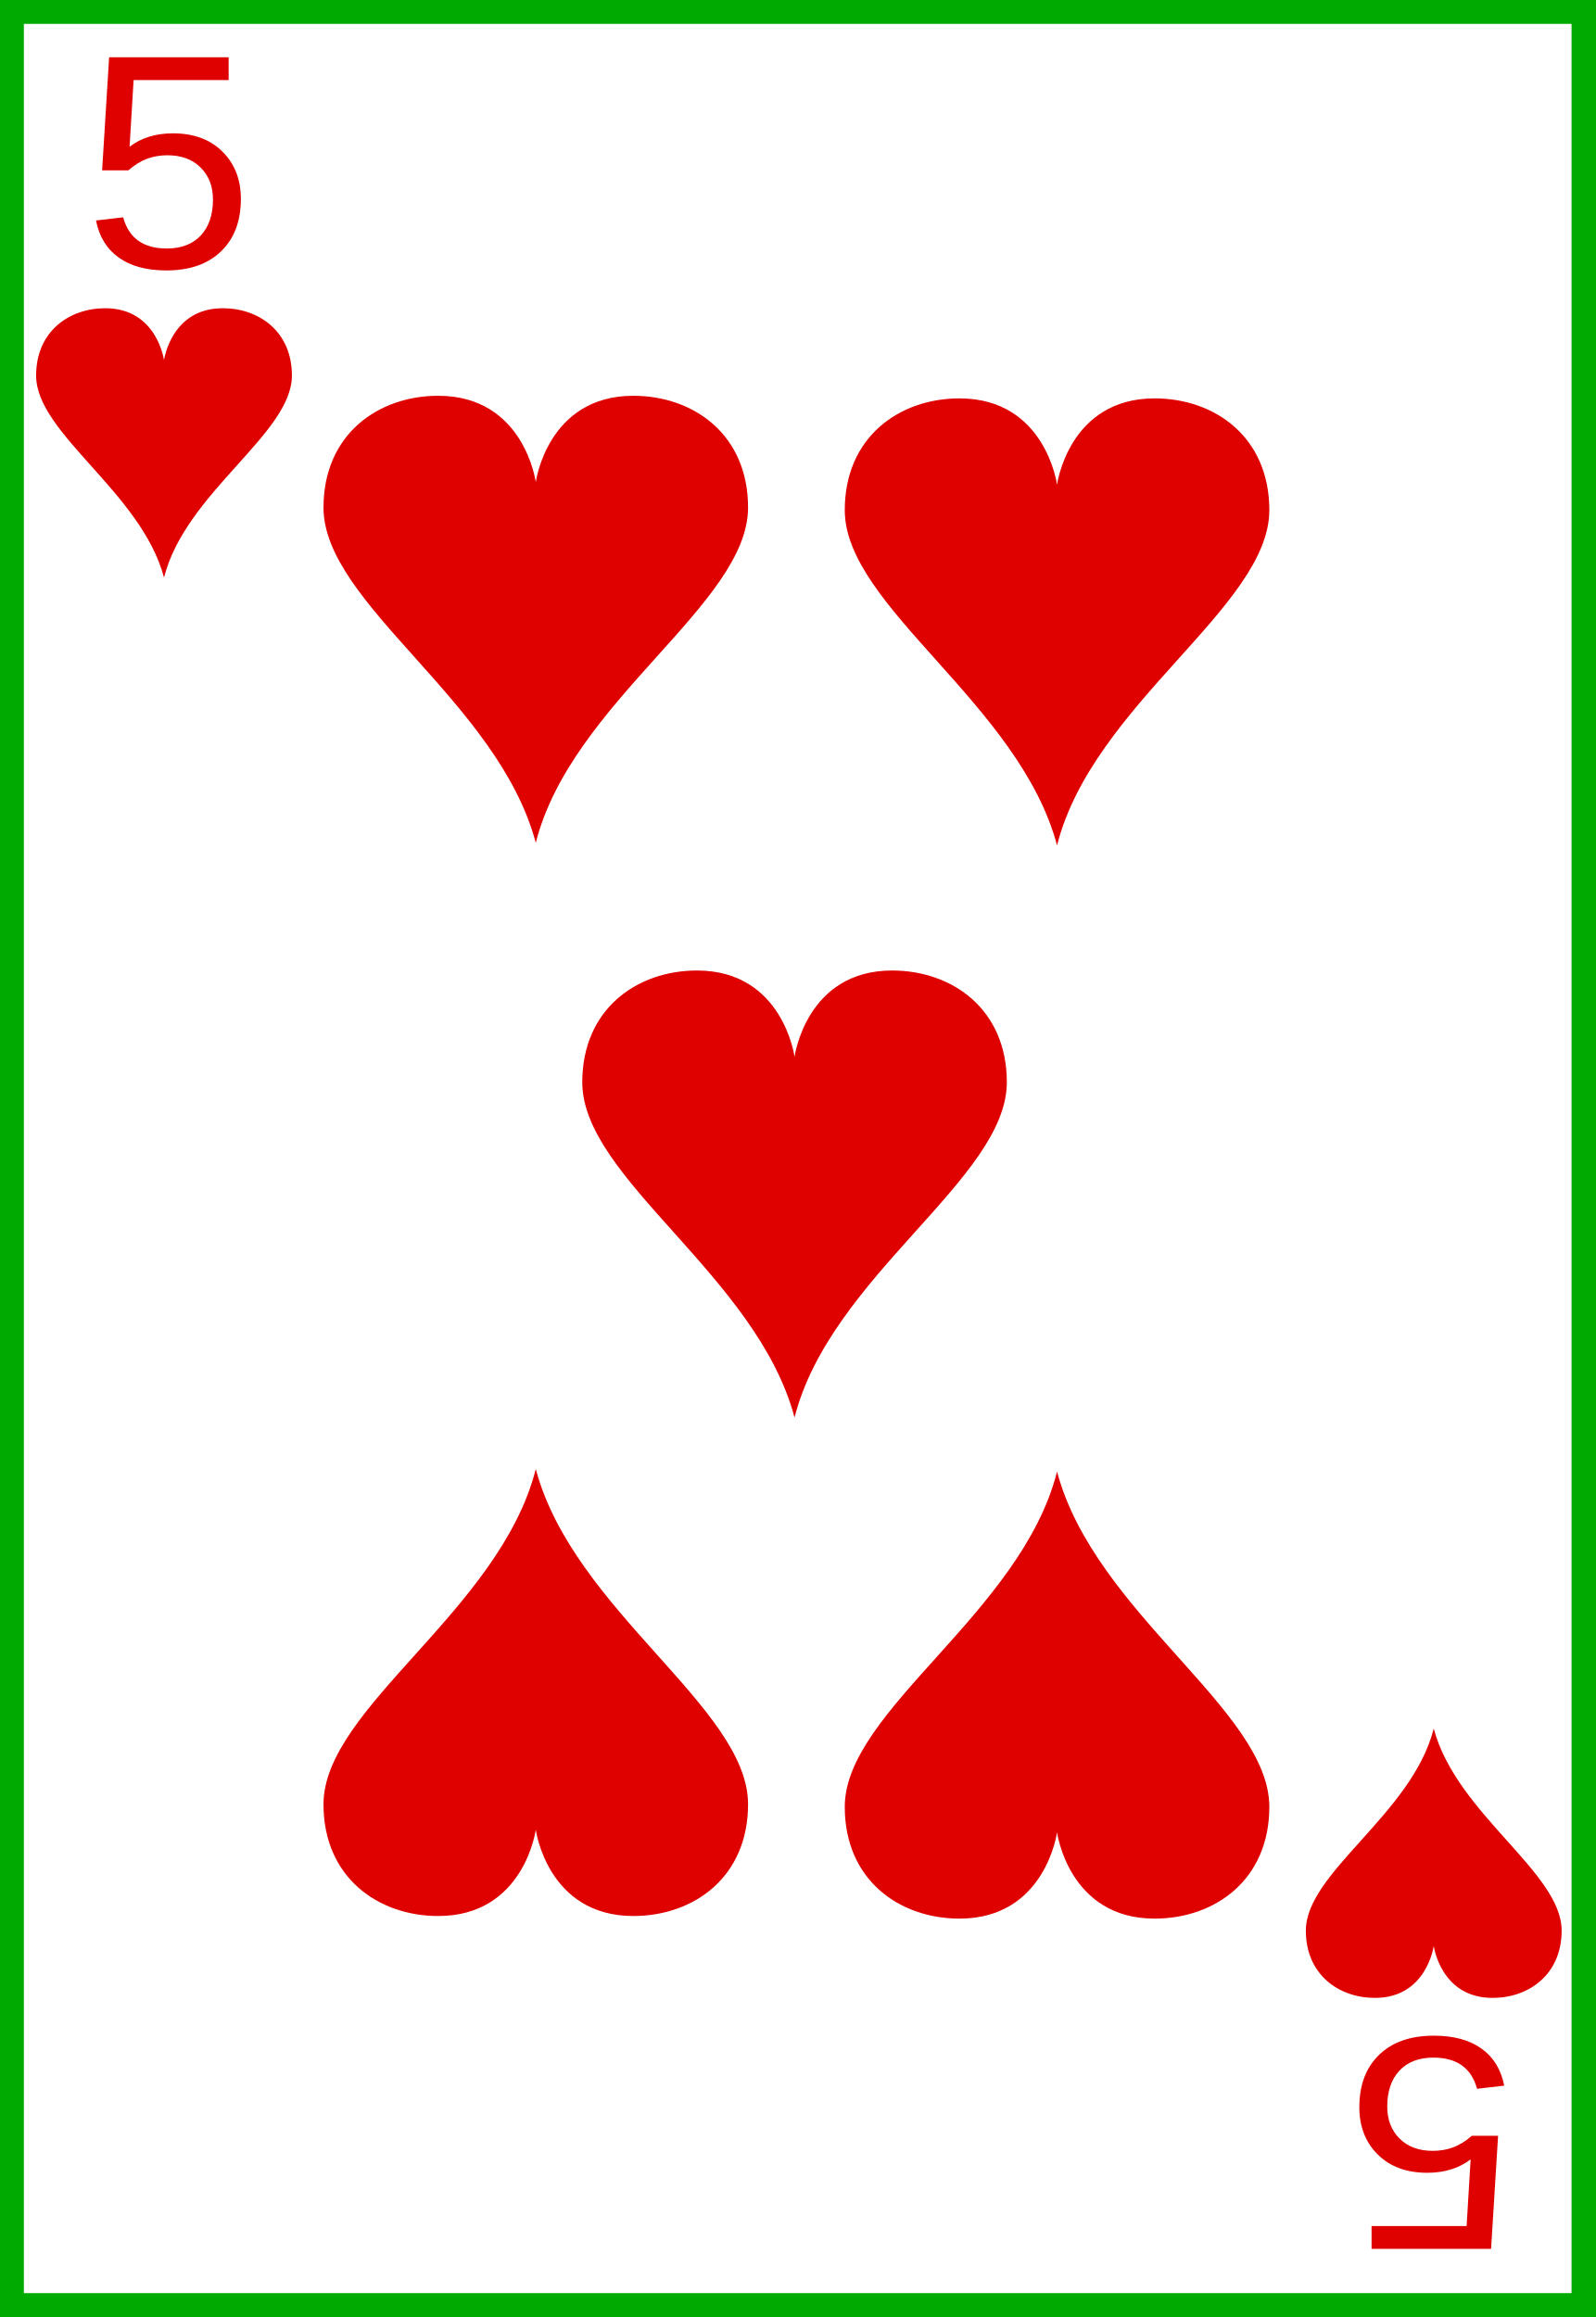
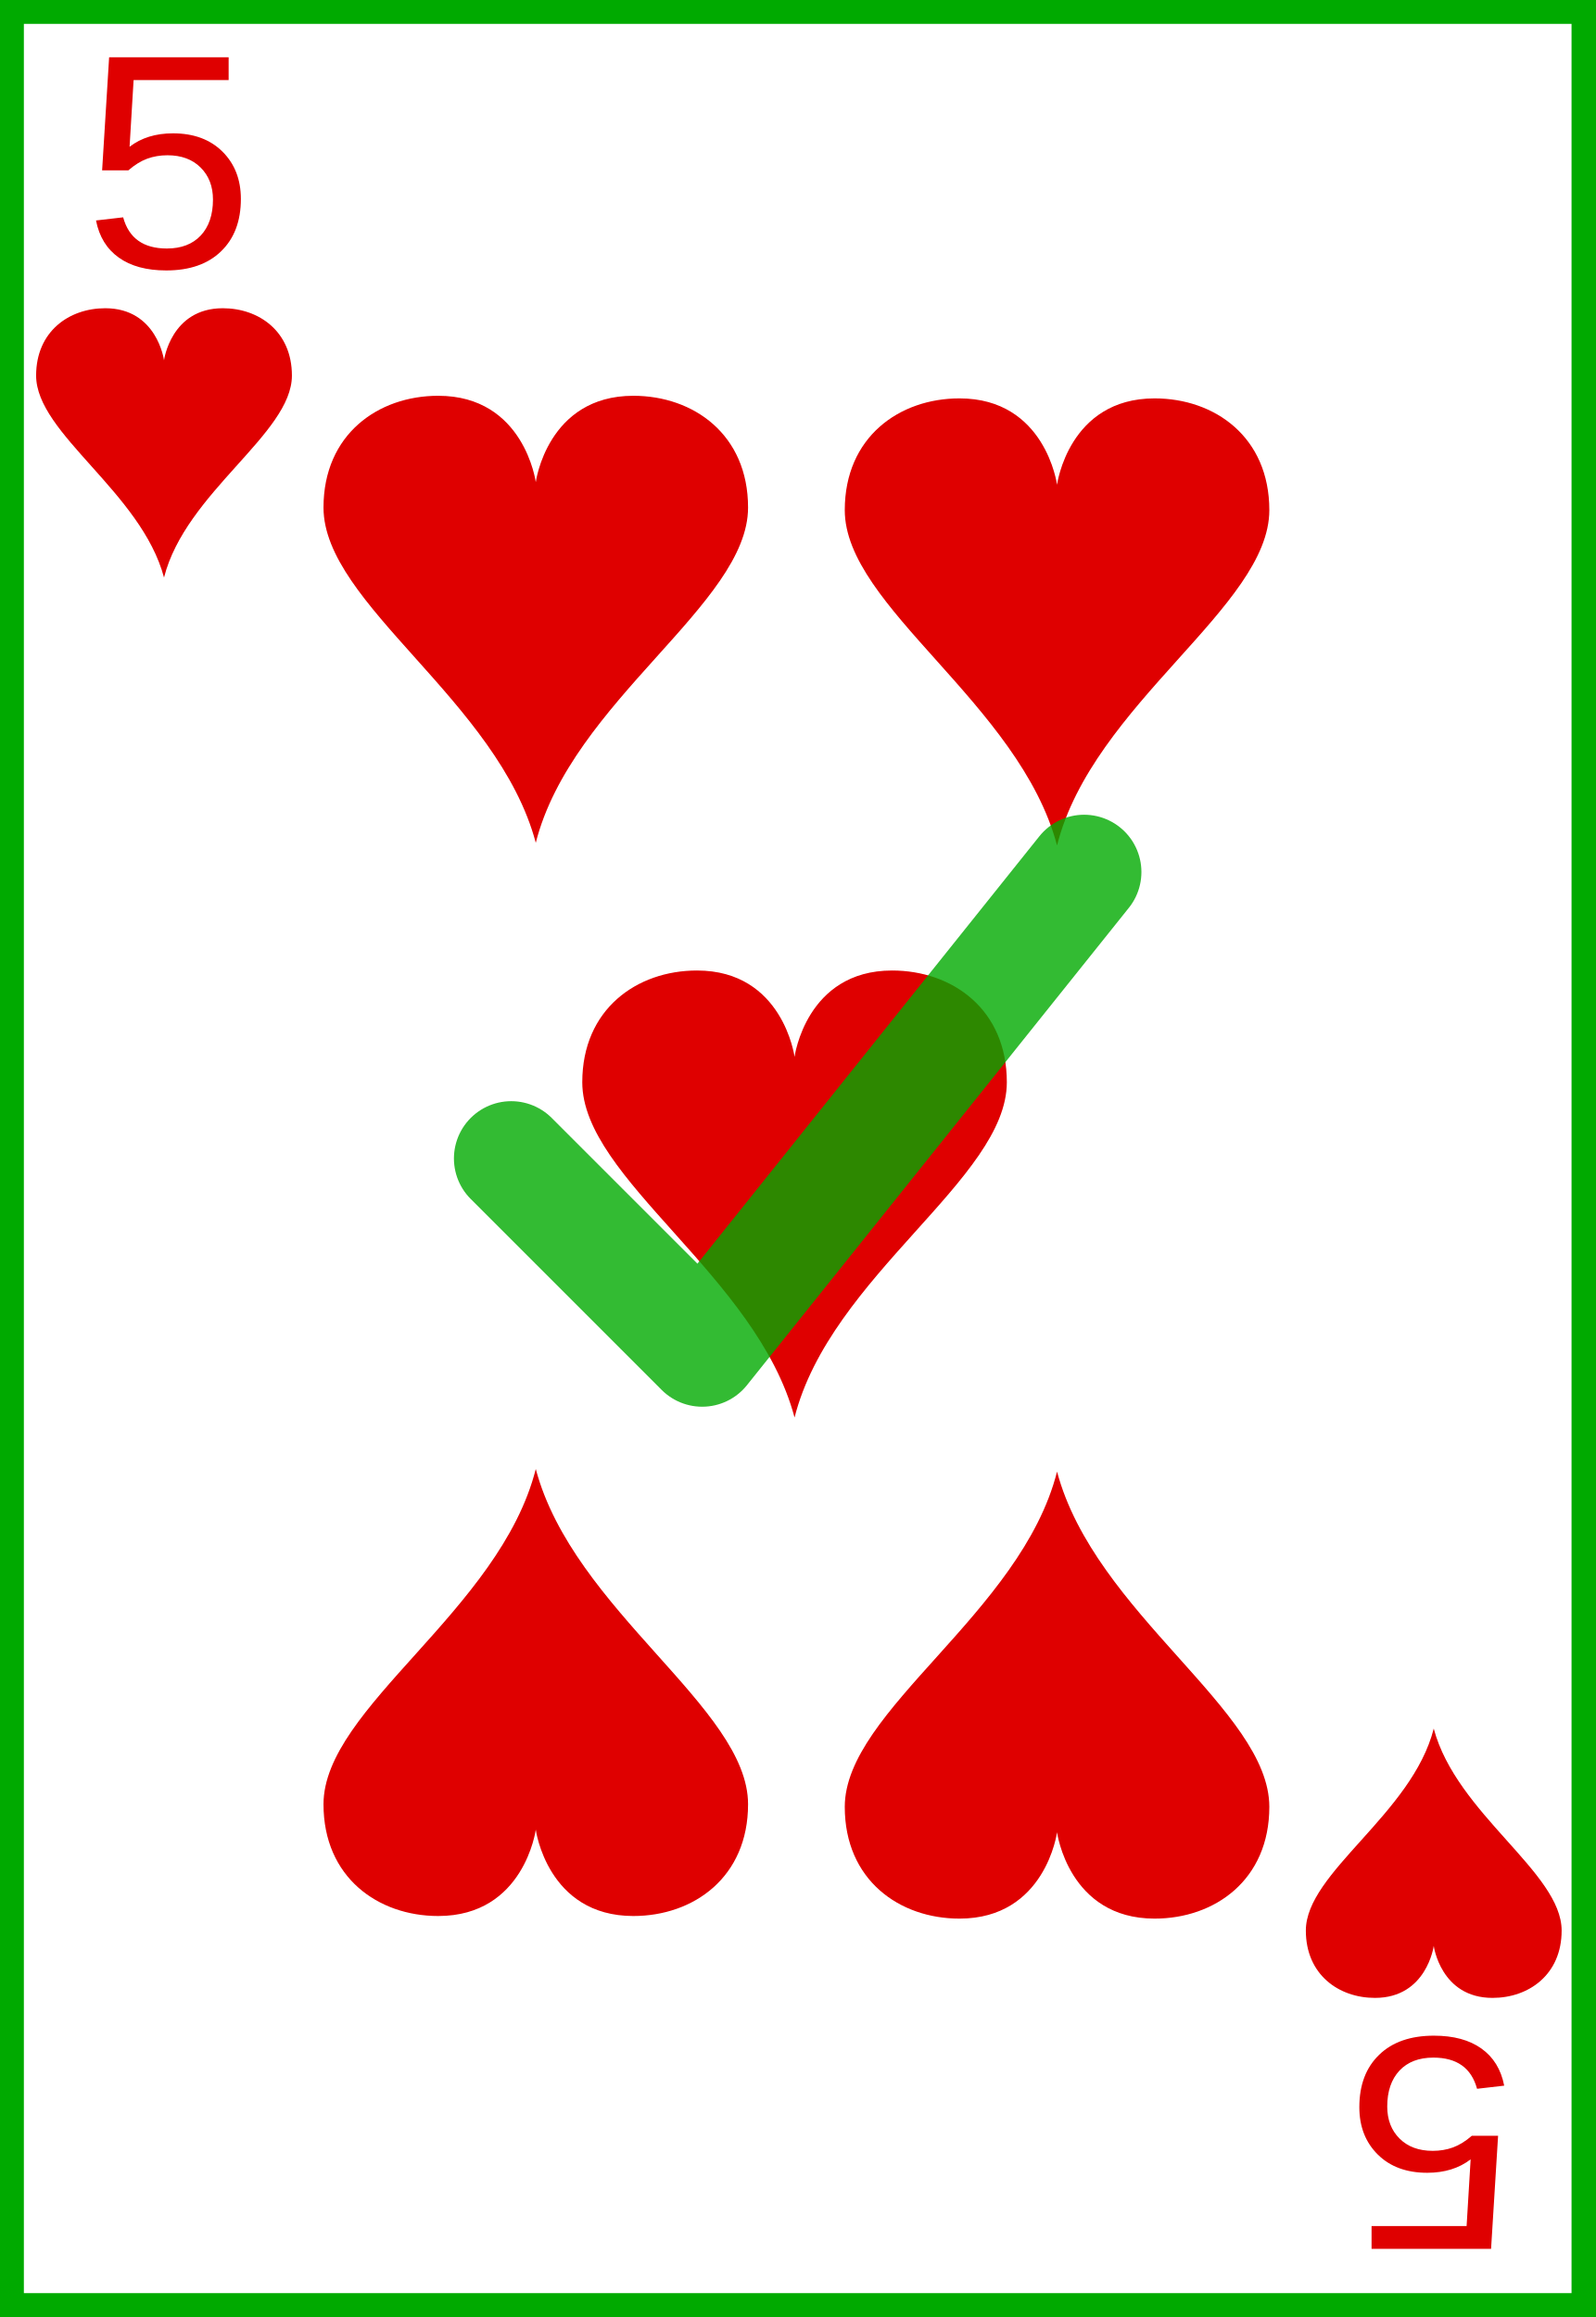
<svg xmlns="http://www.w3.org/2000/svg" xmlns:xlink="http://www.w3.org/1999/xlink" width="167.087pt" height="242.667pt" viewBox="0 0 167.087 242.667" xml:space="preserve" id="svg2" version="1.1">
  <defs id="defs41">
    <radialGradient xlink:href="#linearGradient3773" id="radialGradient3781" cx="-0.158" cy="-8.835" fx="-0.158" fy="-8.835" r="8" gradientTransform="matrix(-1.584269,-0.02349808,0.03071979,-2.477574,-0.2485638,-26.71351)" gradientUnits="userSpaceOnUse" />
    <linearGradient id="linearGradient3773">
      <stop style="stop-color:#000000;stop-opacity:1;" offset="0" id="stop3775" />
      <stop style="stop-color:#000000;stop-opacity:0.649;" offset="1" id="stop3777" />
    </linearGradient>
    <radialGradient xlink:href="#linearGradient3773" id="radialGradient3957" cx="-0.158" cy="-8.835" fx="-0.158" fy="-8.835" r="8" gradientTransform="matrix(-1.584269,-0.02349808,0.03071979,-2.477574,-0.2485638,-26.71351)" gradientUnits="userSpaceOnUse" />
    <linearGradient id="linearGradient3959">
      <stop style="stop-color:#000000;stop-opacity:1;" offset="0" id="stop3961" />
      <stop style="stop-color:#000000;stop-opacity:0.649;" offset="1" id="stop3963" />
    </linearGradient>
    <radialGradient r="81.903" fy="509.476" fx="168.025" cy="509.476" cx="168.025" gradientTransform="matrix(1.25656,-0.7774064,0.3366382,0.5361257,-221.2021,359.2426)" gradientUnits="userSpaceOnUse" id="radialGradient3975" xlink:href="#linearGradient3784-4" />
    <linearGradient id="linearGradient3784-4">
      <stop style="stop-color:#ffffff;stop-opacity:0.435;" offset="0" id="stop3786-8" />
      <stop style="stop-color:#000000;stop-opacity:0;" offset="1" id="stop3788-6" />
    </linearGradient>
    <radialGradient xlink:href="#linearGradient3784-4-5" id="radialGradient3929" gradientUnits="userSpaceOnUse" gradientTransform="matrix(1.25656,-0.7774064,0.3366382,0.5361257,-221.2021,359.2426)" cx="168.025" cy="509.476" fx="168.025" fy="509.476" r="81.903" />
    <linearGradient id="linearGradient3784-4-5">
      <stop style="stop-color:#ffffff;stop-opacity:0.489;" offset="0" id="stop3786-8-0" />
      <stop style="stop-color:#000000;stop-opacity:0;" offset="1" id="stop3788-6-3" />
    </linearGradient>
    <radialGradient xlink:href="#linearGradient3784-4-1" id="radialGradient3927" gradientUnits="userSpaceOnUse" gradientTransform="matrix(1.25656,-0.7774064,0.3366382,0.5361257,-221.2021,359.2426)" cx="168.025" cy="509.476" fx="168.025" fy="509.476" r="81.903" />
    <linearGradient id="linearGradient3784-4-1">
      <stop style="stop-color:#ffffff;stop-opacity:0.237;" offset="0" id="stop3786-8-03" />
      <stop style="stop-color:#000000;stop-opacity:0;" offset="1" id="stop3788-6-6" />
    </linearGradient>
    <radialGradient xlink:href="#linearGradient3768" id="radialGradient3776" cx="-0.206" cy="-4.579" fx="-0.206" fy="-4.579" r="8" gradientTransform="matrix(-1,0,0,-1.720176,-0.4120407,-13.02719)" gradientUnits="userSpaceOnUse" />
    <linearGradient id="linearGradient3768">
      <stop style="stop-color:#df0000;stop-opacity:1;" offset="0" id="stop3770" />
      <stop style="stop-color:#df0000;stop-opacity:0.672;" offset="1" id="stop3772" />
    </linearGradient>
    <radialGradient r="81.903" fy="511.223" fx="171.487" cy="511.223" cx="171.487" gradientTransform="matrix(1.152989,-0.6739155,0.3948202,0.6754904,-233.6326,270.4008)" gradientUnits="userSpaceOnUse" id="radialGradient4013" xlink:href="#linearGradient3784-4-6" />
    <linearGradient id="linearGradient3784-4-6">
      <stop style="stop-color:#ffffff;stop-opacity:0.313;" offset="0" id="stop3786-8-8" />
      <stop style="stop-color:#000000;stop-opacity:0;" offset="1" id="stop3788-6-8" />
    </linearGradient>
    <radialGradient r="81.903" fy="492.632" fx="159.354" cy="492.632" cx="159.354" gradientTransform="matrix(1.089478,-0.715138,0.4464527,0.6562658,-244.9333,290.9185)" gradientUnits="userSpaceOnUse" id="radialGradient4013-8" xlink:href="#linearGradient3784-4-2" />
    <linearGradient id="linearGradient3784-4-2">
      <stop style="stop-color:#ffffff;stop-opacity:0.29;" offset="0" id="stop3786-8-1" />
      <stop style="stop-color:#000000;stop-opacity:0;" offset="1" id="stop3788-6-5" />
    </linearGradient>
    <radialGradient r="81.903" fy="492.632" fx="159.354" cy="492.632" cx="159.354" gradientTransform="matrix(1.089478,-0.715138,0.4464527,0.6562658,-244.9333,290.9185)" gradientUnits="userSpaceOnUse" id="radialGradient3073" xlink:href="#linearGradient3784-4-2" />
  </defs>
  <g id="Layer_x0020_1" style="fill-rule:nonzero;clip-rule:nonzero;stroke:#000000;stroke-miterlimit:4;">
    <path style="fill:#FFFFFF;stroke-width:0.5;" d="M166.837,235.548c0,3.777-3.087,6.869-6.871,6.869H7.111c-3.775,0-6.861-3.092-6.861-6.869V7.12C0.25,3.343,3.336,0.25,7.111,0.25h152.855    c3.784,0,6.871,3.093,6.871,6.87v228.428z" id="path5" />
    <g style="stroke:none;" id="g7">
      <g id="g9">
				
			</g>
    </g>
    <g id="g15">
			
		</g>
    <g id="g19">
			
		</g>
    <g style="stroke:none;" id="g23">
      <g id="g25">
				
			</g>
    </g>
    <g style="stroke:none;" id="g31">
      <g id="g33">
				
			</g>
    </g>
  </g>
  <text xml:space="preserve" style="font-size:32px;font-style:normal;font-weight:normal;line-height:125%;letter-spacing:0px;word-spacing:0px;fill:#df0000;fill-opacity:1;stroke:none;font-family:Bitstream Vera Sans" x="8.775" y="28.013" id="text3788">
    <tspan id="tspan3790" x="8.775" y="28.013" style="font-style:normal;font-variant:normal;font-weight:normal;font-stretch:normal;fill:#df0000;fill-opacity:1;font-family:Arial;-inkscape-font-specification:Arial">5</tspan>
  </text>
  <g transform="matrix(1.674307,0,0,1.566992,17.17751,46.38532)" id="layer1-9-6" style="fill:#df0000;fill-opacity:1">
    <path style="fill:#df0000;fill-opacity:1" id="hl-8" d="M 3.676,-9 C 0.433,-9 0,-5.523 0,-5.523 0,-5.523 -0.433,-9 -3.676,-9 -5.946,-9 -8,-7.441 -8,-4.5 -8,-0.614 -1.421,3.294 0,9 1.352,3.299 8,-0.614 8,-4.5 8,-7.441 5.946,-9 3.676,-9 z" />
  </g>
  <text xml:space="preserve" style="font-size:32px;font-style:normal;font-weight:normal;line-height:125%;letter-spacing:0px;word-spacing:0px;fill:#df0000;fill-opacity:1;stroke:none;font-family:Bitstream Vera Sans" x="-158.818" y="-213.515" id="text3788-4" transform="scale(-1,-1)">
    <tspan id="tspan3790-3" x="-158.818" y="-213.515" style="font-style:normal;font-variant:normal;font-weight:normal;font-stretch:normal;fill:#df0000;fill-opacity:1;font-family:Arial;-inkscape-font-specification:Arial">5</tspan>
  </text>
  <g transform="matrix(-1.674307,0,0,-1.566992,150.156,195.1431)" id="layer1-9-6-5" style="fill:#df0000;fill-opacity:1">
    <path style="fill:#df0000;fill-opacity:1" id="hl-8-1" d="M 3.676,-9 C 0.433,-9 0,-5.523 0,-5.523 0,-5.523 -0.433,-9 -3.676,-9 -5.946,-9 -8,-7.441 -8,-4.5 -8,-0.614 -1.421,3.294 0,9 1.352,3.299 8,-0.614 8,-4.5 8,-7.441 5.946,-9 3.676,-9 z" />
  </g>
  <g transform="matrix(2.779008,0,0,2.600887,56.11227,64.85977)" id="layer1-9-6-8" style="fill:#df0000;fill-opacity:1">
    <path style="fill:#df0000;fill-opacity:1" id="hl-8-8" d="M 3.676,-9 C 0.433,-9 0,-5.523 0,-5.523 0,-5.523 -0.433,-9 -3.676,-9 -5.946,-9 -8,-7.441 -8,-4.5 -8,-0.614 -1.421,3.294 0,9 1.352,3.299 8,-0.614 8,-4.5 8,-7.441 5.946,-9 3.676,-9 z" />
  </g>
  <g transform="matrix(-2.779008,0,0,-2.600887,56.11227,177.2622)" id="layer1-9-6-8-9" style="fill:#df0000;fill-opacity:1">
    <path style="fill:#df0000;fill-opacity:1" id="hl-8-8-5" d="M 3.676,-9 C 0.433,-9 0,-5.523 0,-5.523 0,-5.523 -0.433,-9 -3.676,-9 -5.946,-9 -8,-7.441 -8,-4.5 -8,-0.614 -1.421,3.294 0,9 1.352,3.299 8,-0.614 8,-4.5 8,-7.441 5.946,-9 3.676,-9 z" />
  </g>
  <g transform="matrix(2.779008,0,0,2.600887,110.7045,65.1323)" id="layer1-9-6-8-0" style="fill:#df0000;fill-opacity:1">
    <path style="fill:#df0000;fill-opacity:1" id="hl-8-8-6" d="M 3.676,-9 C 0.433,-9 0,-5.523 0,-5.523 0,-5.523 -0.433,-9 -3.676,-9 -5.946,-9 -8,-7.441 -8,-4.5 -8,-0.614 -1.421,3.294 0,9 1.352,3.299 8,-0.614 8,-4.5 8,-7.441 5.946,-9 3.676,-9 z" />
  </g>
  <g transform="matrix(-2.779008,0,0,-2.600887,110.7045,177.5347)" id="layer1-9-6-8-9-8" style="fill:#df0000;fill-opacity:1">
    <path style="fill:#df0000;fill-opacity:1" id="hl-8-8-5-9" d="M 3.676,-9 C 0.433,-9 0,-5.523 0,-5.523 0,-5.523 -0.433,-9 -3.676,-9 -5.946,-9 -8,-7.441 -8,-4.5 -8,-0.614 -1.421,3.294 0,9 1.352,3.299 8,-0.614 8,-4.5 8,-7.441 5.946,-9 3.676,-9 z" />
  </g>
  <g transform="matrix(2.779008,0,0,2.600887,83.2134,125.0525)" id="layer1-9-6-8-6" style="fill:#df0000;fill-opacity:1">
    <path style="fill:#df0000;fill-opacity:1" id="hl-8-8-8" d="M 3.676,-9 C 0.433,-9 0,-5.523 0,-5.523 0,-5.523 -0.433,-9 -3.676,-9 -5.946,-9 -8,-7.441 -8,-4.5 -8,-0.614 -1.421,3.294 0,9 1.352,3.299 8,-0.614 8,-4.5 8,-7.441 5.946,-9 3.676,-9 z" />
  </g>
+   <path d="M 53.54 121.33 L 73.54 141.33 L 113.54 91.33" fill="none" stroke="#00AA00" stroke-width="12" stroke-linecap="round" stroke-linejoin="round" opacity="0.8" />
  <rect x="0" y="0" width="167.087" height="242.667" fill="none" stroke="#00AA00" stroke-width="5" />
</svg>
